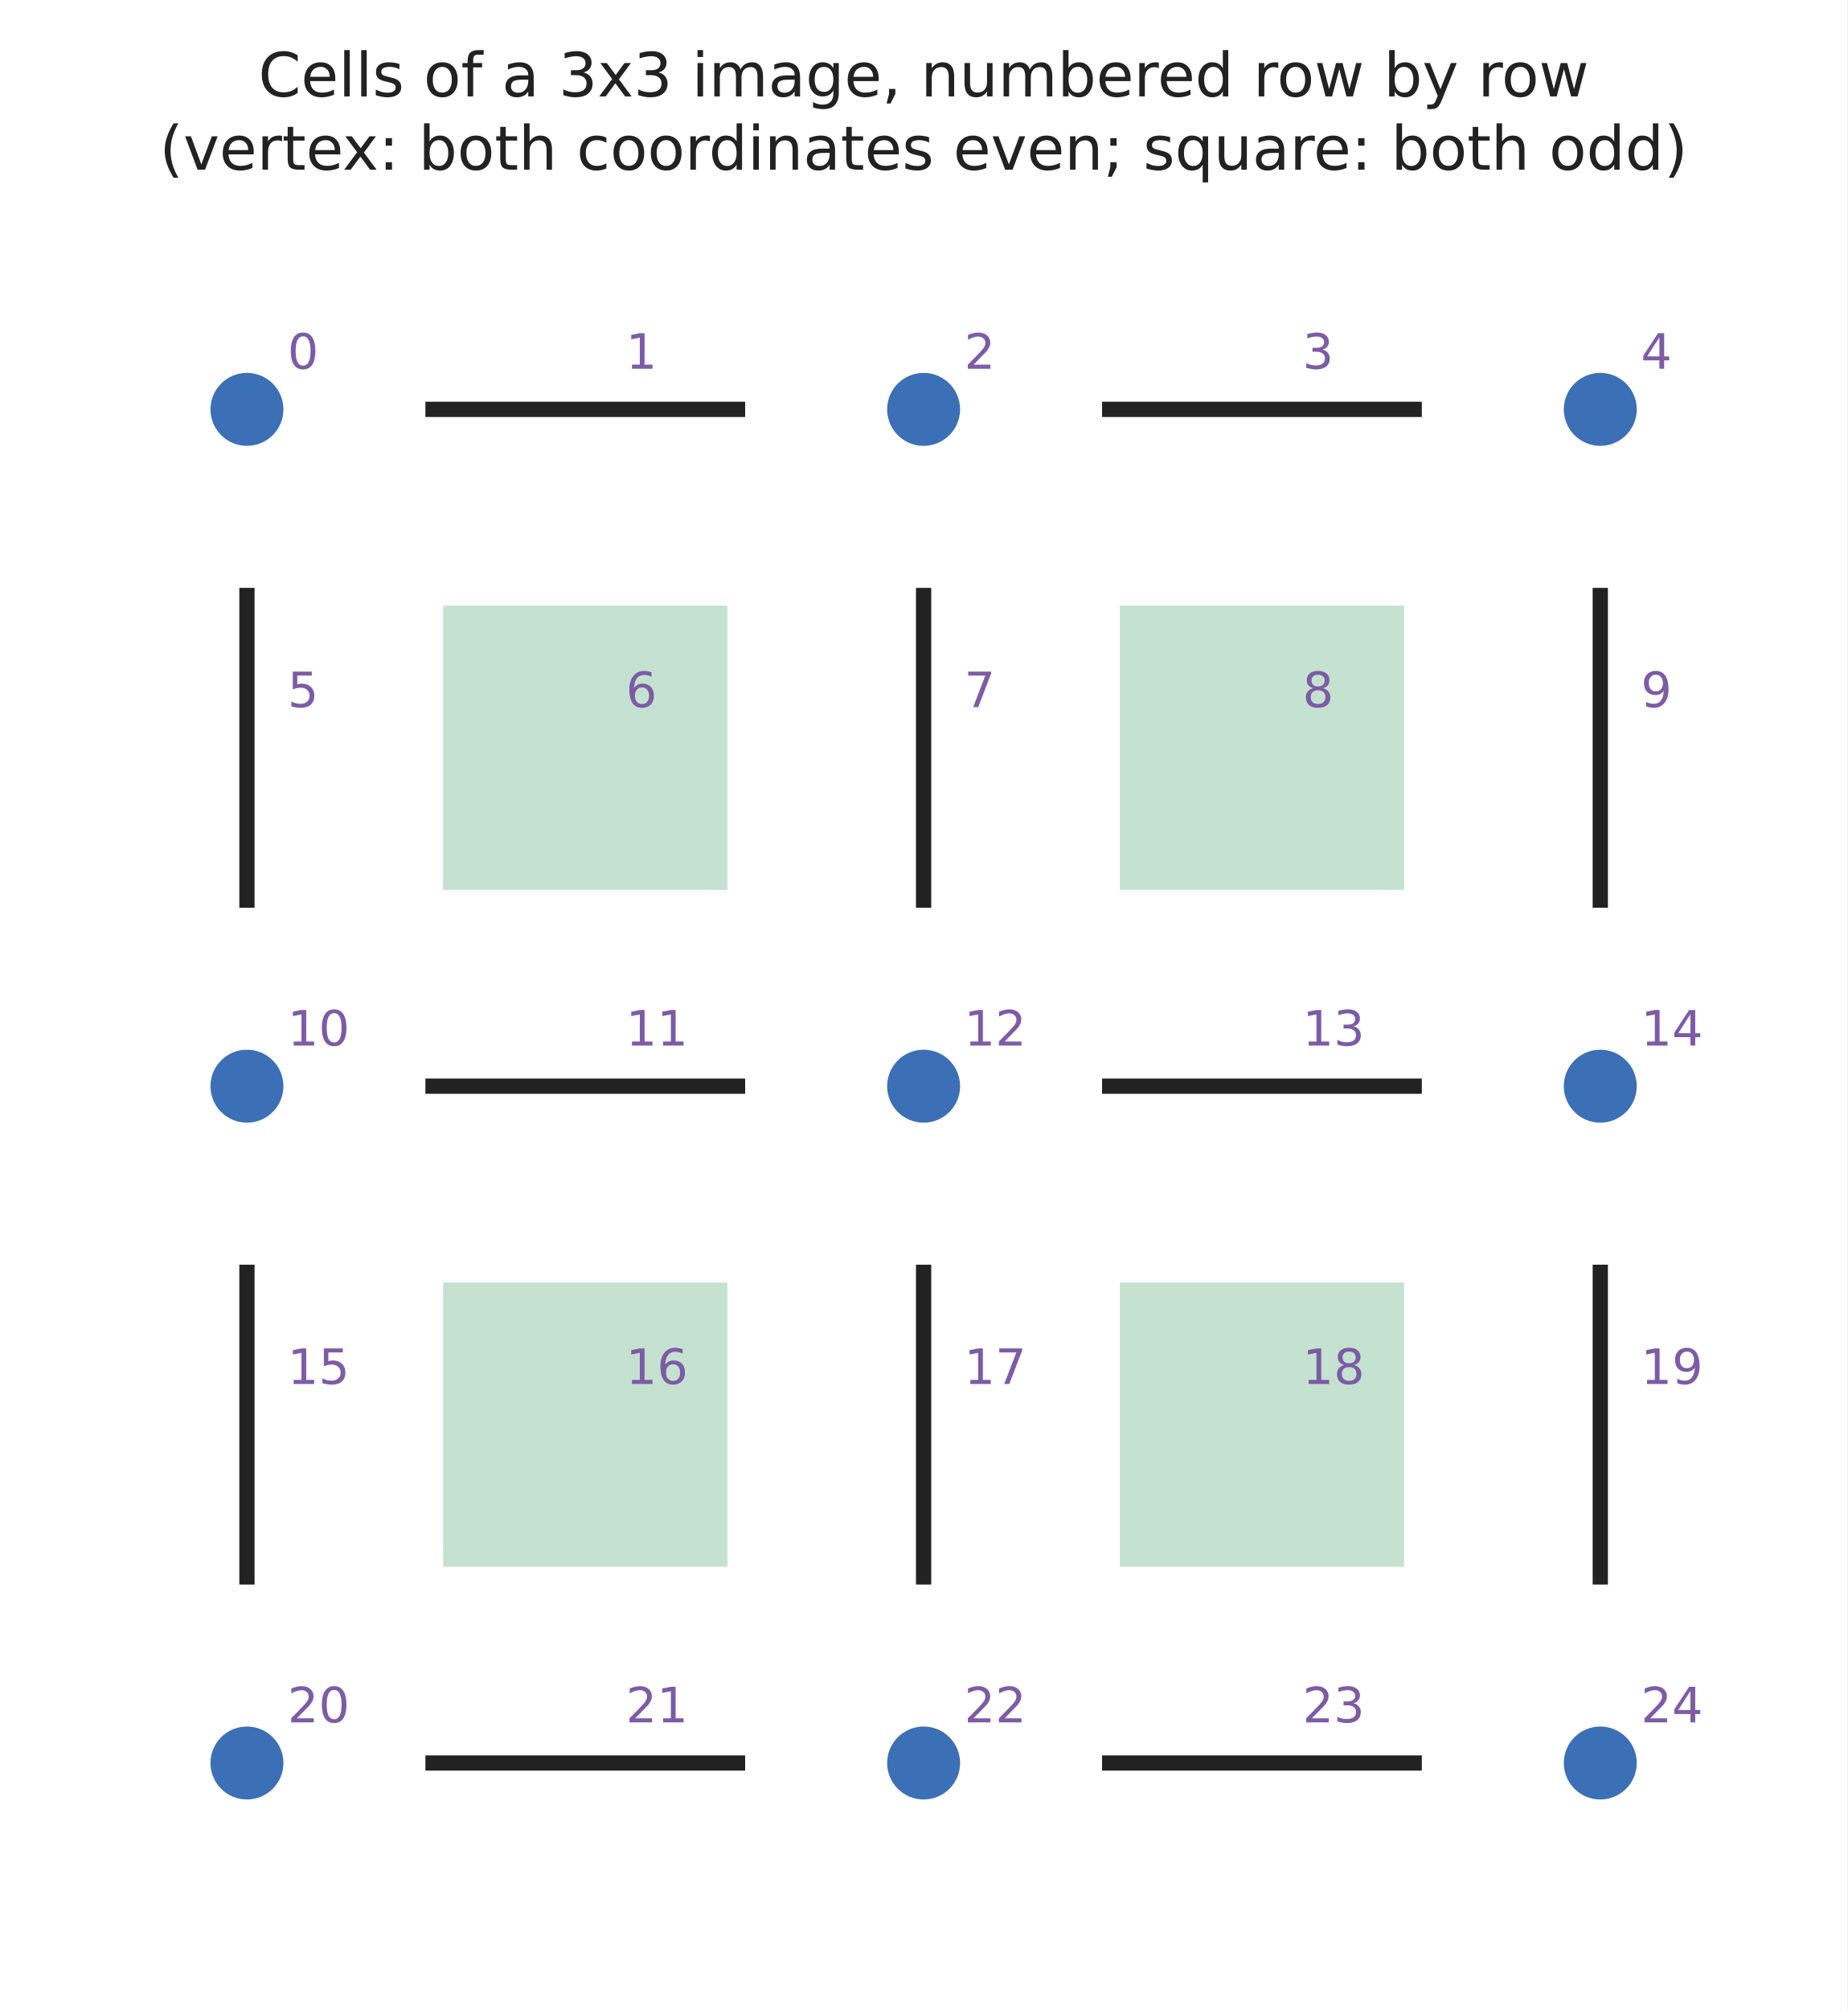
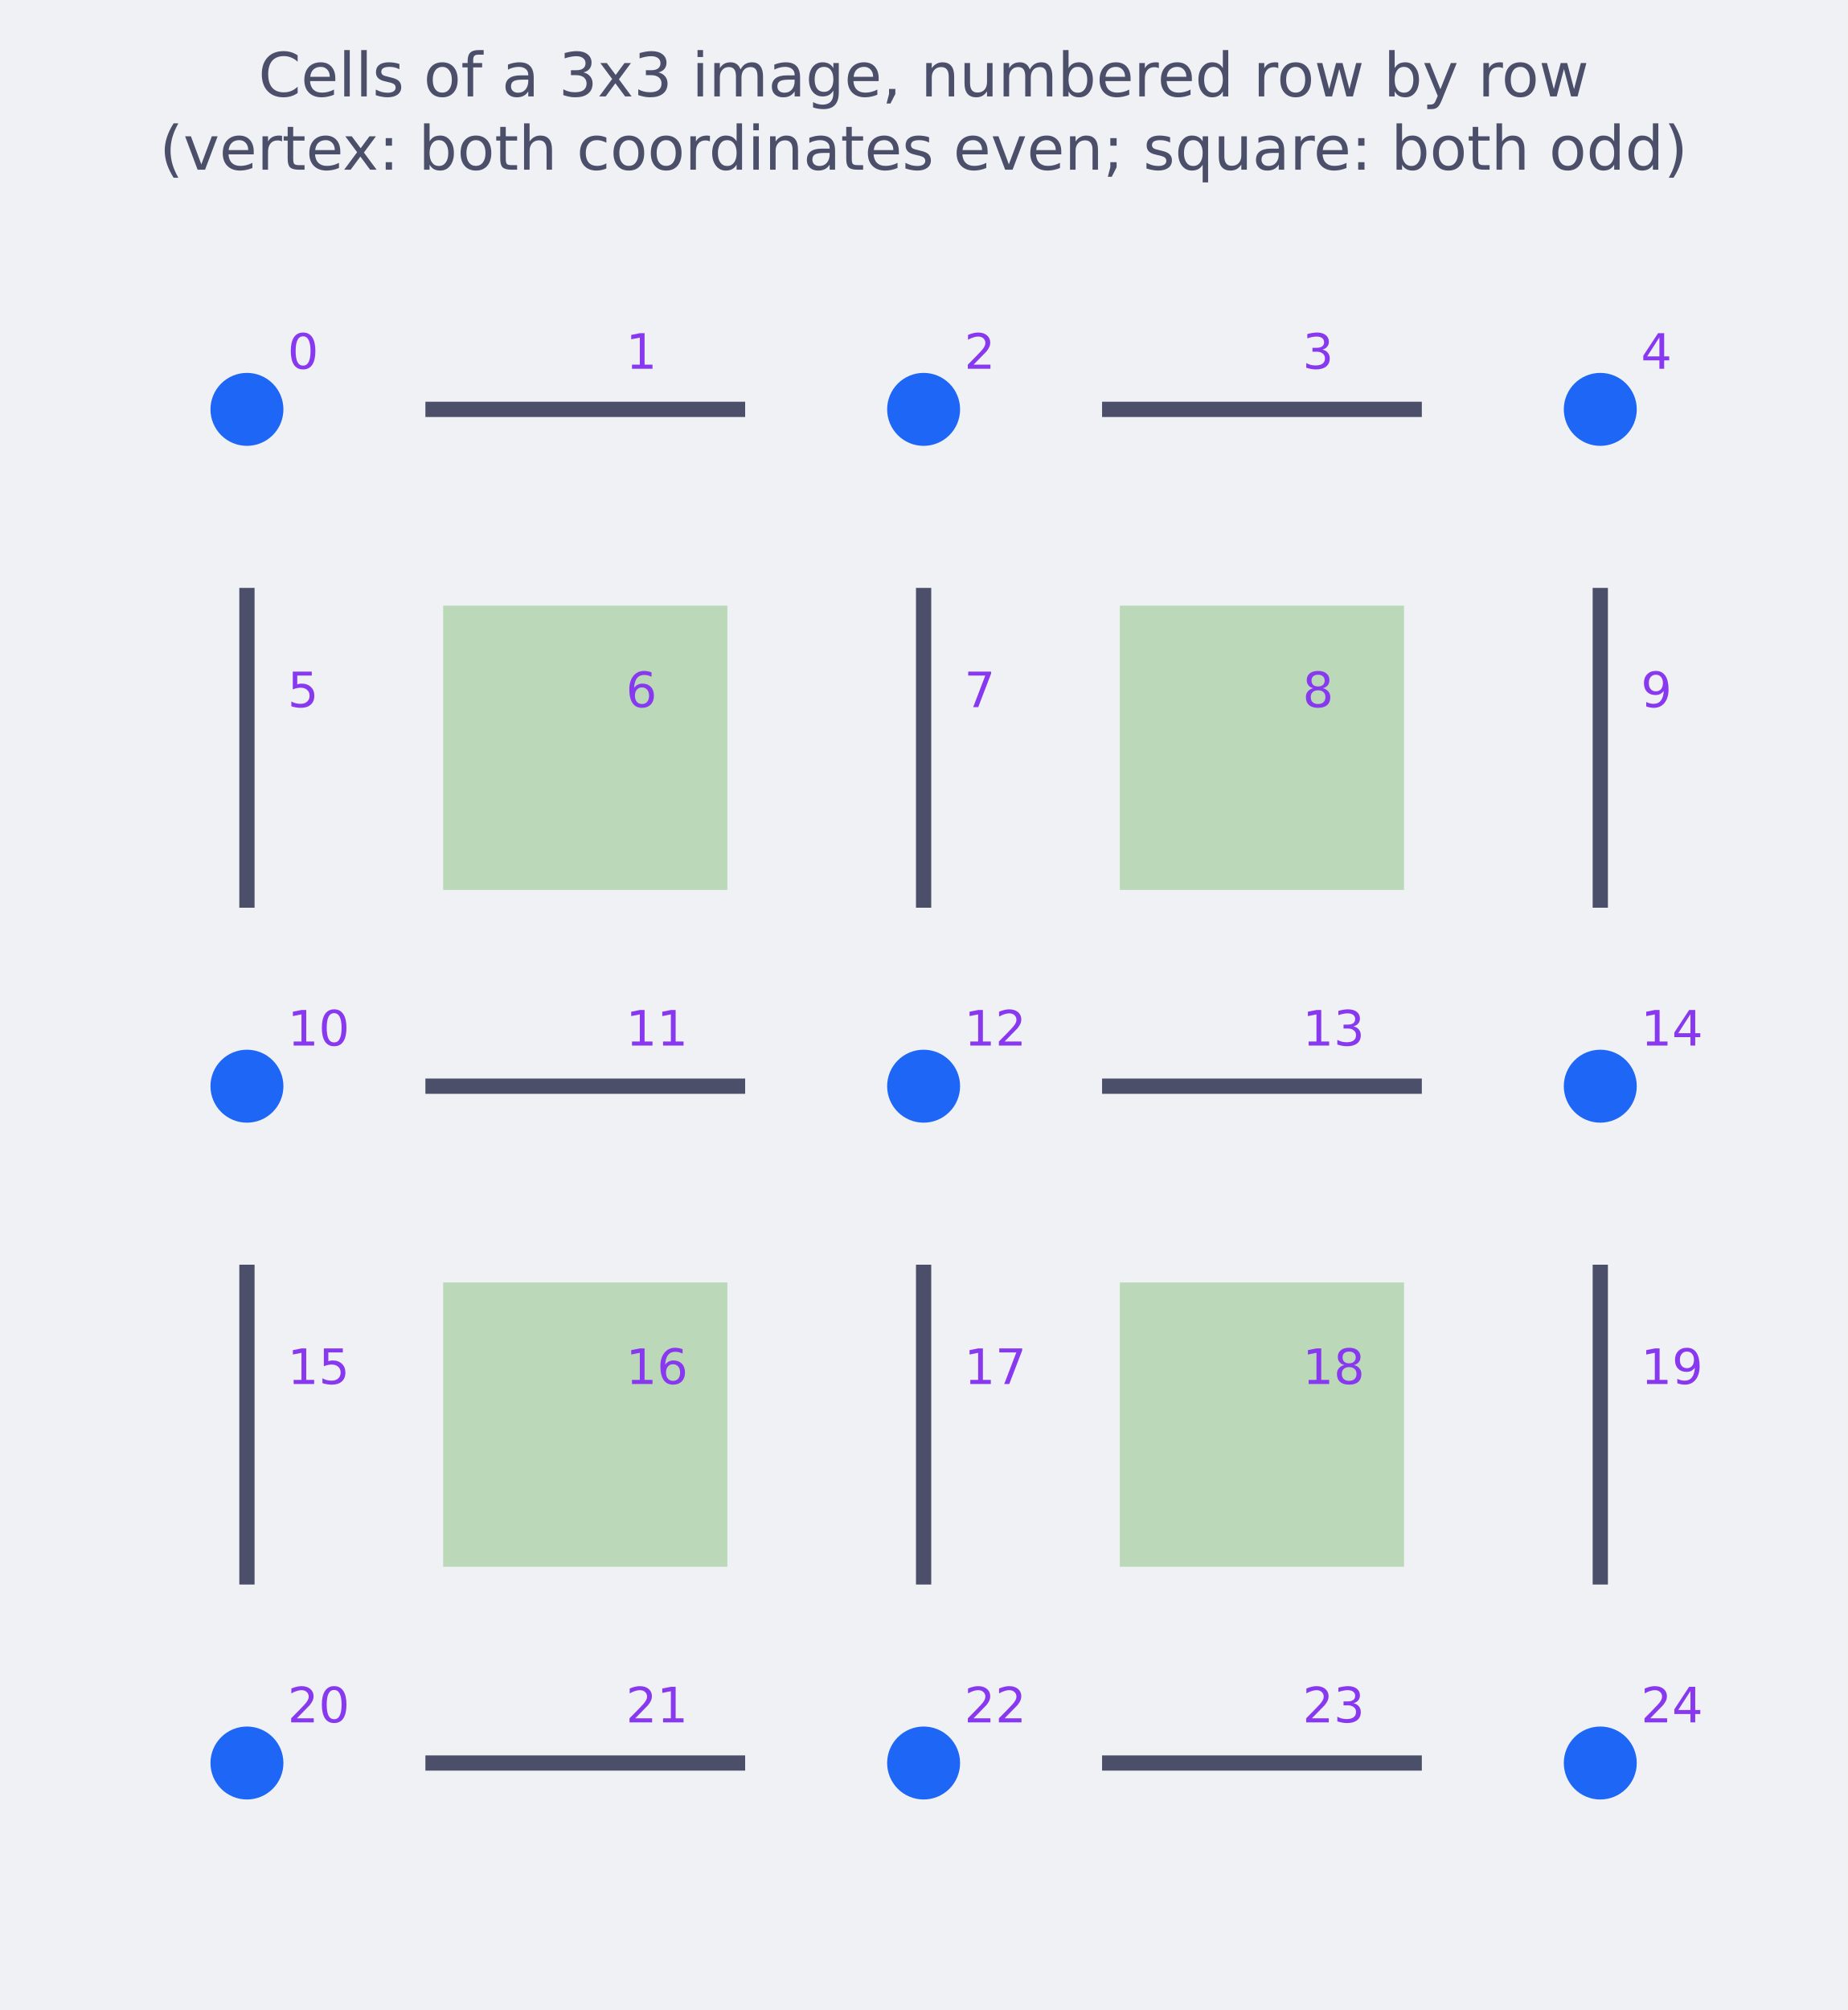
<svg xmlns="http://www.w3.org/2000/svg" xmlns:xlink="http://www.w3.org/1999/xlink" width="302.688pt" height="329.29pt" viewBox="0 0 302.688 329.29" version="1.1">
  <defs>
    <style type="text/css">*{stroke-linejoin: round; stroke-linecap: butt}</style>
  </defs>
  <g id="figure_1">
    <g id="patch_1">
-       <path d="M 0 329.29  L 302.688 329.29  L 302.688 0  L 0 0  z " style="fill: #ffffff" />
+       <path d="M 0 329.29  L 302.688 329.29  L 302.688 0  L 0 0  z " style="fill: #eff1f5" />
    </g>
    <g id="axes_1">
      <g id="patch_2">
-         <path d="M 72.619 145.791  L 119.189 145.791  L 119.189 99.221  L 72.619 99.221  z " clip-path="url(#p4619010ed7)" style="fill: #3a9d5d; opacity: 0.3" />
+         <path d="M 72.619 145.791  L 119.189 145.791  L 119.189 99.221  L 72.619 99.221  z " clip-path="url(#p4619010ed7)" style="fill: #40a02b; opacity: 0.3" />
      </g>
      <g id="patch_3">
-         <path d="M 183.499 145.791  L 230.069 145.791  L 230.069 99.221  L 183.499 99.221  z " clip-path="url(#p4619010ed7)" style="fill: #3a9d5d; opacity: 0.3" />
+         <path d="M 183.499 145.791  L 230.069 145.791  L 230.069 99.221  L 183.499 99.221  z " clip-path="url(#p4619010ed7)" style="fill: #40a02b; opacity: 0.3" />
      </g>
      <g id="patch_4">
-         <path d="M 72.619 256.671  L 119.189 256.671  L 119.189 210.101  L 72.619 210.101  z " clip-path="url(#p4619010ed7)" style="fill: #3a9d5d; opacity: 0.3" />
+         <path d="M 72.619 256.671  L 119.189 256.671  L 119.189 210.101  L 72.619 210.101  z " clip-path="url(#p4619010ed7)" style="fill: #40a02b; opacity: 0.3" />
      </g>
      <g id="patch_5">
-         <path d="M 183.499 256.671  L 230.069 256.671  L 230.069 210.101  L 183.499 210.101  z " clip-path="url(#p4619010ed7)" style="fill: #3a9d5d; opacity: 0.3" />
+         <path d="M 183.499 256.671  L 230.069 256.671  L 230.069 210.101  L 183.499 210.101  z " clip-path="url(#p4619010ed7)" style="fill: #40a02b; opacity: 0.3" />
      </g>
      <g id="line2d_1">
-         <path d="M 70.956 67.066  L 120.852 67.066  " clip-path="url(#p4619010ed7)" style="fill: none; stroke: #222222; stroke-width: 2.5; stroke-linecap: square" />
+         <path d="M 70.956 67.066  L 120.852 67.066  " clip-path="url(#p4619010ed7)" style="fill: none; stroke: #4c4f69; stroke-width: 2.5; stroke-linecap: square" />
      </g>
      <g id="line2d_2">
-         <path d="M 181.836 67.066  L 231.732 67.066  " clip-path="url(#p4619010ed7)" style="fill: none; stroke: #222222; stroke-width: 2.5; stroke-linecap: square" />
+         <path d="M 181.836 67.066  L 231.732 67.066  " clip-path="url(#p4619010ed7)" style="fill: none; stroke: #4c4f69; stroke-width: 2.5; stroke-linecap: square" />
      </g>
      <g id="line2d_3">
-         <path d="M 40.464 147.454  L 40.464 97.558  " clip-path="url(#p4619010ed7)" style="fill: none; stroke: #222222; stroke-width: 2.5; stroke-linecap: square" />
+         <path d="M 40.464 147.454  L 40.464 97.558  " clip-path="url(#p4619010ed7)" style="fill: none; stroke: #4c4f69; stroke-width: 2.5; stroke-linecap: square" />
      </g>
      <g id="line2d_4">
-         <path d="M 151.344 147.454  L 151.344 97.558  " clip-path="url(#p4619010ed7)" style="fill: none; stroke: #222222; stroke-width: 2.5; stroke-linecap: square" />
+         <path d="M 151.344 147.454  L 151.344 97.558  " clip-path="url(#p4619010ed7)" style="fill: none; stroke: #4c4f69; stroke-width: 2.5; stroke-linecap: square" />
      </g>
      <g id="line2d_5">
-         <path d="M 262.224 147.454  L 262.224 97.558  " clip-path="url(#p4619010ed7)" style="fill: none; stroke: #222222; stroke-width: 2.5; stroke-linecap: square" />
+         <path d="M 262.224 147.454  L 262.224 97.558  " clip-path="url(#p4619010ed7)" style="fill: none; stroke: #4c4f69; stroke-width: 2.5; stroke-linecap: square" />
      </g>
      <g id="line2d_6">
-         <path d="M 70.956 177.946  L 120.852 177.946  " clip-path="url(#p4619010ed7)" style="fill: none; stroke: #222222; stroke-width: 2.5; stroke-linecap: square" />
+         <path d="M 70.956 177.946  L 120.852 177.946  " clip-path="url(#p4619010ed7)" style="fill: none; stroke: #4c4f69; stroke-width: 2.5; stroke-linecap: square" />
      </g>
      <g id="line2d_7">
-         <path d="M 181.836 177.946  L 231.732 177.946  " clip-path="url(#p4619010ed7)" style="fill: none; stroke: #222222; stroke-width: 2.5; stroke-linecap: square" />
+         <path d="M 181.836 177.946  L 231.732 177.946  " clip-path="url(#p4619010ed7)" style="fill: none; stroke: #4c4f69; stroke-width: 2.5; stroke-linecap: square" />
      </g>
      <g id="line2d_8">
-         <path d="M 40.464 258.334  L 40.464 208.438  " clip-path="url(#p4619010ed7)" style="fill: none; stroke: #222222; stroke-width: 2.5; stroke-linecap: square" />
+         <path d="M 40.464 258.334  L 40.464 208.438  " clip-path="url(#p4619010ed7)" style="fill: none; stroke: #4c4f69; stroke-width: 2.5; stroke-linecap: square" />
      </g>
      <g id="line2d_9">
-         <path d="M 151.344 258.334  L 151.344 208.438  " clip-path="url(#p4619010ed7)" style="fill: none; stroke: #222222; stroke-width: 2.5; stroke-linecap: square" />
+         <path d="M 151.344 258.334  L 151.344 208.438  " clip-path="url(#p4619010ed7)" style="fill: none; stroke: #4c4f69; stroke-width: 2.5; stroke-linecap: square" />
      </g>
      <g id="line2d_10">
-         <path d="M 262.224 258.334  L 262.224 208.438  " clip-path="url(#p4619010ed7)" style="fill: none; stroke: #222222; stroke-width: 2.5; stroke-linecap: square" />
+         <path d="M 262.224 258.334  L 262.224 208.438  " clip-path="url(#p4619010ed7)" style="fill: none; stroke: #4c4f69; stroke-width: 2.5; stroke-linecap: square" />
      </g>
      <g id="line2d_11">
-         <path d="M 70.956 288.826  L 120.852 288.826  " clip-path="url(#p4619010ed7)" style="fill: none; stroke: #222222; stroke-width: 2.5; stroke-linecap: square" />
+         <path d="M 70.956 288.826  L 120.852 288.826  " clip-path="url(#p4619010ed7)" style="fill: none; stroke: #4c4f69; stroke-width: 2.5; stroke-linecap: square" />
      </g>
      <g id="line2d_12">
-         <path d="M 181.836 288.826  L 231.732 288.826  " clip-path="url(#p4619010ed7)" style="fill: none; stroke: #222222; stroke-width: 2.5; stroke-linecap: square" />
+         <path d="M 181.836 288.826  L 231.732 288.826  " clip-path="url(#p4619010ed7)" style="fill: none; stroke: #4c4f69; stroke-width: 2.5; stroke-linecap: square" />
      </g>
      <g id="PathCollection_1">
        <defs>
-           <path id="md93383bff1" d="M 0 5.477  C 1.453 5.477 2.846 4.9 3.873 3.873  C 4.9 2.846 5.477 1.453 5.477 0  C 5.477 -1.453 4.9 -2.846 3.873 -3.873  C 2.846 -4.9 1.453 -5.477 0 -5.477  C -1.453 -5.477 -2.846 -4.9 -3.873 -3.873  C -4.9 -2.846 -5.477 -1.453 -5.477 0  C -5.477 1.453 -4.9 2.846 -3.873 3.873  C -2.846 4.9 -1.453 5.477 0 5.477  z " style="stroke: #3b6fb6" />
+           <path id="m670e2fcb1d" d="M 0 5.477  C 1.453 5.477 2.846 4.9 3.873 3.873  C 4.9 2.846 5.477 1.453 5.477 0  C 5.477 -1.453 4.9 -2.846 3.873 -3.873  C 2.846 -4.9 1.453 -5.477 0 -5.477  C -1.453 -5.477 -2.846 -4.9 -3.873 -3.873  C -4.9 -2.846 -5.477 -1.453 -5.477 0  C -5.477 1.453 -4.9 2.846 -3.873 3.873  C -2.846 4.9 -1.453 5.477 0 5.477  z " style="stroke: #1e66f5" />
        </defs>
        <g clip-path="url(#p4619010ed7)">
-           <use xlink:href="#md93383bff1" x="40.464" y="67.066" style="fill: #3b6fb6; stroke: #3b6fb6" />
+           <use xlink:href="#m670e2fcb1d" x="40.464" y="67.066" style="fill: #1e66f5; stroke: #1e66f5" />
        </g>
      </g>
      <g id="PathCollection_2">
        <g clip-path="url(#p4619010ed7)">
-           <use xlink:href="#md93383bff1" x="151.344" y="67.066" style="fill: #3b6fb6; stroke: #3b6fb6" />
+           <use xlink:href="#m670e2fcb1d" x="151.344" y="67.066" style="fill: #1e66f5; stroke: #1e66f5" />
        </g>
      </g>
      <g id="PathCollection_3">
        <g clip-path="url(#p4619010ed7)">
-           <use xlink:href="#md93383bff1" x="262.224" y="67.066" style="fill: #3b6fb6; stroke: #3b6fb6" />
+           <use xlink:href="#m670e2fcb1d" x="262.224" y="67.066" style="fill: #1e66f5; stroke: #1e66f5" />
        </g>
      </g>
      <g id="PathCollection_4">
        <g clip-path="url(#p4619010ed7)">
-           <use xlink:href="#md93383bff1" x="40.464" y="177.946" style="fill: #3b6fb6; stroke: #3b6fb6" />
+           <use xlink:href="#m670e2fcb1d" x="40.464" y="177.946" style="fill: #1e66f5; stroke: #1e66f5" />
        </g>
      </g>
      <g id="PathCollection_5">
        <g clip-path="url(#p4619010ed7)">
-           <use xlink:href="#md93383bff1" x="151.344" y="177.946" style="fill: #3b6fb6; stroke: #3b6fb6" />
+           <use xlink:href="#m670e2fcb1d" x="151.344" y="177.946" style="fill: #1e66f5; stroke: #1e66f5" />
        </g>
      </g>
      <g id="PathCollection_6">
        <g clip-path="url(#p4619010ed7)">
-           <use xlink:href="#md93383bff1" x="262.224" y="177.946" style="fill: #3b6fb6; stroke: #3b6fb6" />
+           <use xlink:href="#m670e2fcb1d" x="262.224" y="177.946" style="fill: #1e66f5; stroke: #1e66f5" />
        </g>
      </g>
      <g id="PathCollection_7">
        <g clip-path="url(#p4619010ed7)">
-           <use xlink:href="#md93383bff1" x="40.464" y="288.826" style="fill: #3b6fb6; stroke: #3b6fb6" />
+           <use xlink:href="#m670e2fcb1d" x="40.464" y="288.826" style="fill: #1e66f5; stroke: #1e66f5" />
        </g>
      </g>
      <g id="PathCollection_8">
        <g clip-path="url(#p4619010ed7)">
-           <use xlink:href="#md93383bff1" x="151.344" y="288.826" style="fill: #3b6fb6; stroke: #3b6fb6" />
+           <use xlink:href="#m670e2fcb1d" x="151.344" y="288.826" style="fill: #1e66f5; stroke: #1e66f5" />
        </g>
      </g>
      <g id="PathCollection_9">
        <g clip-path="url(#p4619010ed7)">
-           <use xlink:href="#md93383bff1" x="262.224" y="288.826" style="fill: #3b6fb6; stroke: #3b6fb6" />
+           <use xlink:href="#m670e2fcb1d" x="262.224" y="288.826" style="fill: #1e66f5; stroke: #1e66f5" />
        </g>
      </g>
      <g id="text_1">
-         <text style="font-size: 10px; font-family: 'DejaVu Sans'; fill: #222222" transform="translate(42.33619 15.79941)">Cells of a 3x3 image, numbered row by row</text>
-         <text style="font-size: 10px; font-family: 'DejaVu Sans'; fill: #222222" transform="translate(26.13384 27.80215)">(vertex: both coordinates even; square: both odd)</text>
+         <text style="font-size: 10px; font-family: 'DejaVu Sans'; fill: #4c4f69" transform="translate(42.33619 15.79941)">Cells of a 3x3 image, numbered row by row</text>
+         <text style="font-size: 10px; font-family: 'DejaVu Sans'; fill: #4c4f69" transform="translate(26.13384 27.80215)">(vertex: both coordinates even; square: both odd)</text>
      </g>
      <g id="text_2">
-         <text style="font-size: 8px; font-family: 'DejaVu Sans'; text-anchor: start; fill: #7d5ba6" x="47.117" y="60.413" transform="rotate(-0 47.1168 60.41335)">0</text>
+         <text style="font-size: 8px; font-family: 'DejaVu Sans'; text-anchor: start; fill: #8839ef" x="47.117" y="60.413" transform="rotate(-0 47.1168 60.41335)">0</text>
      </g>
      <g id="text_3">
-         <text style="font-size: 8px; font-family: 'DejaVu Sans'; text-anchor: start; fill: #7d5ba6" x="102.557" y="60.413" transform="rotate(-0 102.5568 60.41335)">1</text>
+         <text style="font-size: 8px; font-family: 'DejaVu Sans'; text-anchor: start; fill: #8839ef" x="102.557" y="60.413" transform="rotate(-0 102.5568 60.41335)">1</text>
      </g>
      <g id="text_4">
-         <text style="font-size: 8px; font-family: 'DejaVu Sans'; text-anchor: start; fill: #7d5ba6" x="157.997" y="60.413" transform="rotate(-0 157.9968 60.41335)">2</text>
+         <text style="font-size: 8px; font-family: 'DejaVu Sans'; text-anchor: start; fill: #8839ef" x="157.997" y="60.413" transform="rotate(-0 157.9968 60.41335)">2</text>
      </g>
      <g id="text_5">
-         <text style="font-size: 8px; font-family: 'DejaVu Sans'; text-anchor: start; fill: #7d5ba6" x="213.437" y="60.413" transform="rotate(-0 213.4368 60.41335)">3</text>
+         <text style="font-size: 8px; font-family: 'DejaVu Sans'; text-anchor: start; fill: #8839ef" x="213.437" y="60.413" transform="rotate(-0 213.4368 60.41335)">3</text>
      </g>
      <g id="text_6">
-         <text style="font-size: 8px; font-family: 'DejaVu Sans'; text-anchor: start; fill: #7d5ba6" x="268.877" y="60.413" transform="rotate(-0 268.8768 60.41335)">4</text>
+         <text style="font-size: 8px; font-family: 'DejaVu Sans'; text-anchor: start; fill: #8839ef" x="268.877" y="60.413" transform="rotate(-0 268.8768 60.41335)">4</text>
      </g>
      <g id="text_7">
-         <text style="font-size: 8px; font-family: 'DejaVu Sans'; text-anchor: start; fill: #7d5ba6" x="47.117" y="115.853" transform="rotate(-0 47.1168 115.8533)">5</text>
+         <text style="font-size: 8px; font-family: 'DejaVu Sans'; text-anchor: start; fill: #8839ef" x="47.117" y="115.853" transform="rotate(-0 47.1168 115.8533)">5</text>
      </g>
      <g id="text_8">
-         <text style="font-size: 8px; font-family: 'DejaVu Sans'; text-anchor: start; fill: #7d5ba6" x="102.557" y="115.853" transform="rotate(-0 102.5568 115.8533)">6</text>
+         <text style="font-size: 8px; font-family: 'DejaVu Sans'; text-anchor: start; fill: #8839ef" x="102.557" y="115.853" transform="rotate(-0 102.5568 115.8533)">6</text>
      </g>
      <g id="text_9">
-         <text style="font-size: 8px; font-family: 'DejaVu Sans'; text-anchor: start; fill: #7d5ba6" x="157.997" y="115.853" transform="rotate(-0 157.9968 115.8533)">7</text>
+         <text style="font-size: 8px; font-family: 'DejaVu Sans'; text-anchor: start; fill: #8839ef" x="157.997" y="115.853" transform="rotate(-0 157.9968 115.8533)">7</text>
      </g>
      <g id="text_10">
-         <text style="font-size: 8px; font-family: 'DejaVu Sans'; text-anchor: start; fill: #7d5ba6" x="213.437" y="115.853" transform="rotate(-0 213.4368 115.8533)">8</text>
+         <text style="font-size: 8px; font-family: 'DejaVu Sans'; text-anchor: start; fill: #8839ef" x="213.437" y="115.853" transform="rotate(-0 213.4368 115.8533)">8</text>
      </g>
      <g id="text_11">
-         <text style="font-size: 8px; font-family: 'DejaVu Sans'; text-anchor: start; fill: #7d5ba6" x="268.877" y="115.853" transform="rotate(-0 268.8768 115.8533)">9</text>
+         <text style="font-size: 8px; font-family: 'DejaVu Sans'; text-anchor: start; fill: #8839ef" x="268.877" y="115.853" transform="rotate(-0 268.8768 115.8533)">9</text>
      </g>
      <g id="text_12">
-         <text style="font-size: 8px; font-family: 'DejaVu Sans'; text-anchor: start; fill: #7d5ba6" x="47.117" y="171.293" transform="rotate(-0 47.1168 171.2933)">10</text>
+         <text style="font-size: 8px; font-family: 'DejaVu Sans'; text-anchor: start; fill: #8839ef" x="47.117" y="171.293" transform="rotate(-0 47.1168 171.2933)">10</text>
      </g>
      <g id="text_13">
-         <text style="font-size: 8px; font-family: 'DejaVu Sans'; text-anchor: start; fill: #7d5ba6" x="102.557" y="171.293" transform="rotate(-0 102.5568 171.2933)">11</text>
+         <text style="font-size: 8px; font-family: 'DejaVu Sans'; text-anchor: start; fill: #8839ef" x="102.557" y="171.293" transform="rotate(-0 102.5568 171.2933)">11</text>
      </g>
      <g id="text_14">
-         <text style="font-size: 8px; font-family: 'DejaVu Sans'; text-anchor: start; fill: #7d5ba6" x="157.997" y="171.293" transform="rotate(-0 157.9968 171.2933)">12</text>
+         <text style="font-size: 8px; font-family: 'DejaVu Sans'; text-anchor: start; fill: #8839ef" x="157.997" y="171.293" transform="rotate(-0 157.9968 171.2933)">12</text>
      </g>
      <g id="text_15">
-         <text style="font-size: 8px; font-family: 'DejaVu Sans'; text-anchor: start; fill: #7d5ba6" x="213.437" y="171.293" transform="rotate(-0 213.4368 171.2933)">13</text>
+         <text style="font-size: 8px; font-family: 'DejaVu Sans'; text-anchor: start; fill: #8839ef" x="213.437" y="171.293" transform="rotate(-0 213.4368 171.2933)">13</text>
      </g>
      <g id="text_16">
-         <text style="font-size: 8px; font-family: 'DejaVu Sans'; text-anchor: start; fill: #7d5ba6" x="268.877" y="171.293" transform="rotate(-0 268.8768 171.2933)">14</text>
+         <text style="font-size: 8px; font-family: 'DejaVu Sans'; text-anchor: start; fill: #8839ef" x="268.877" y="171.293" transform="rotate(-0 268.8768 171.2933)">14</text>
      </g>
      <g id="text_17">
-         <text style="font-size: 8px; font-family: 'DejaVu Sans'; text-anchor: start; fill: #7d5ba6" x="47.117" y="226.733" transform="rotate(-0 47.1168 226.7333)">15</text>
+         <text style="font-size: 8px; font-family: 'DejaVu Sans'; text-anchor: start; fill: #8839ef" x="47.117" y="226.733" transform="rotate(-0 47.1168 226.7333)">15</text>
      </g>
      <g id="text_18">
-         <text style="font-size: 8px; font-family: 'DejaVu Sans'; text-anchor: start; fill: #7d5ba6" x="102.557" y="226.733" transform="rotate(-0 102.5568 226.7333)">16</text>
+         <text style="font-size: 8px; font-family: 'DejaVu Sans'; text-anchor: start; fill: #8839ef" x="102.557" y="226.733" transform="rotate(-0 102.5568 226.7333)">16</text>
      </g>
      <g id="text_19">
-         <text style="font-size: 8px; font-family: 'DejaVu Sans'; text-anchor: start; fill: #7d5ba6" x="157.997" y="226.733" transform="rotate(-0 157.9968 226.7333)">17</text>
+         <text style="font-size: 8px; font-family: 'DejaVu Sans'; text-anchor: start; fill: #8839ef" x="157.997" y="226.733" transform="rotate(-0 157.9968 226.7333)">17</text>
      </g>
      <g id="text_20">
-         <text style="font-size: 8px; font-family: 'DejaVu Sans'; text-anchor: start; fill: #7d5ba6" x="213.437" y="226.733" transform="rotate(-0 213.4368 226.7333)">18</text>
+         <text style="font-size: 8px; font-family: 'DejaVu Sans'; text-anchor: start; fill: #8839ef" x="213.437" y="226.733" transform="rotate(-0 213.4368 226.7333)">18</text>
      </g>
      <g id="text_21">
-         <text style="font-size: 8px; font-family: 'DejaVu Sans'; text-anchor: start; fill: #7d5ba6" x="268.877" y="226.733" transform="rotate(-0 268.8768 226.7333)">19</text>
+         <text style="font-size: 8px; font-family: 'DejaVu Sans'; text-anchor: start; fill: #8839ef" x="268.877" y="226.733" transform="rotate(-0 268.8768 226.7333)">19</text>
      </g>
      <g id="text_22">
-         <text style="font-size: 8px; font-family: 'DejaVu Sans'; text-anchor: start; fill: #7d5ba6" x="47.117" y="282.173" transform="rotate(-0 47.1168 282.1733)">20</text>
+         <text style="font-size: 8px; font-family: 'DejaVu Sans'; text-anchor: start; fill: #8839ef" x="47.117" y="282.173" transform="rotate(-0 47.1168 282.1733)">20</text>
      </g>
      <g id="text_23">
-         <text style="font-size: 8px; font-family: 'DejaVu Sans'; text-anchor: start; fill: #7d5ba6" x="102.557" y="282.173" transform="rotate(-0 102.5568 282.1733)">21</text>
+         <text style="font-size: 8px; font-family: 'DejaVu Sans'; text-anchor: start; fill: #8839ef" x="102.557" y="282.173" transform="rotate(-0 102.5568 282.1733)">21</text>
      </g>
      <g id="text_24">
-         <text style="font-size: 8px; font-family: 'DejaVu Sans'; text-anchor: start; fill: #7d5ba6" x="157.997" y="282.173" transform="rotate(-0 157.9968 282.1733)">22</text>
+         <text style="font-size: 8px; font-family: 'DejaVu Sans'; text-anchor: start; fill: #8839ef" x="157.997" y="282.173" transform="rotate(-0 157.9968 282.1733)">22</text>
      </g>
      <g id="text_25">
-         <text style="font-size: 8px; font-family: 'DejaVu Sans'; text-anchor: start; fill: #7d5ba6" x="213.437" y="282.173" transform="rotate(-0 213.4368 282.1733)">23</text>
+         <text style="font-size: 8px; font-family: 'DejaVu Sans'; text-anchor: start; fill: #8839ef" x="213.437" y="282.173" transform="rotate(-0 213.4368 282.1733)">23</text>
      </g>
      <g id="text_26">
-         <text style="font-size: 8px; font-family: 'DejaVu Sans'; text-anchor: start; fill: #7d5ba6" x="268.877" y="282.173" transform="rotate(-0 268.8768 282.1733)">24</text>
+         <text style="font-size: 8px; font-family: 'DejaVu Sans'; text-anchor: start; fill: #8839ef" x="268.877" y="282.173" transform="rotate(-0 268.8768 282.1733)">24</text>
      </g>
    </g>
  </g>
  <defs>
    <clipPath id="p4619010ed7">
      <rect x="7.2" y="33.802" width="288.288" height="288.288" />
    </clipPath>
  </defs>
</svg>
